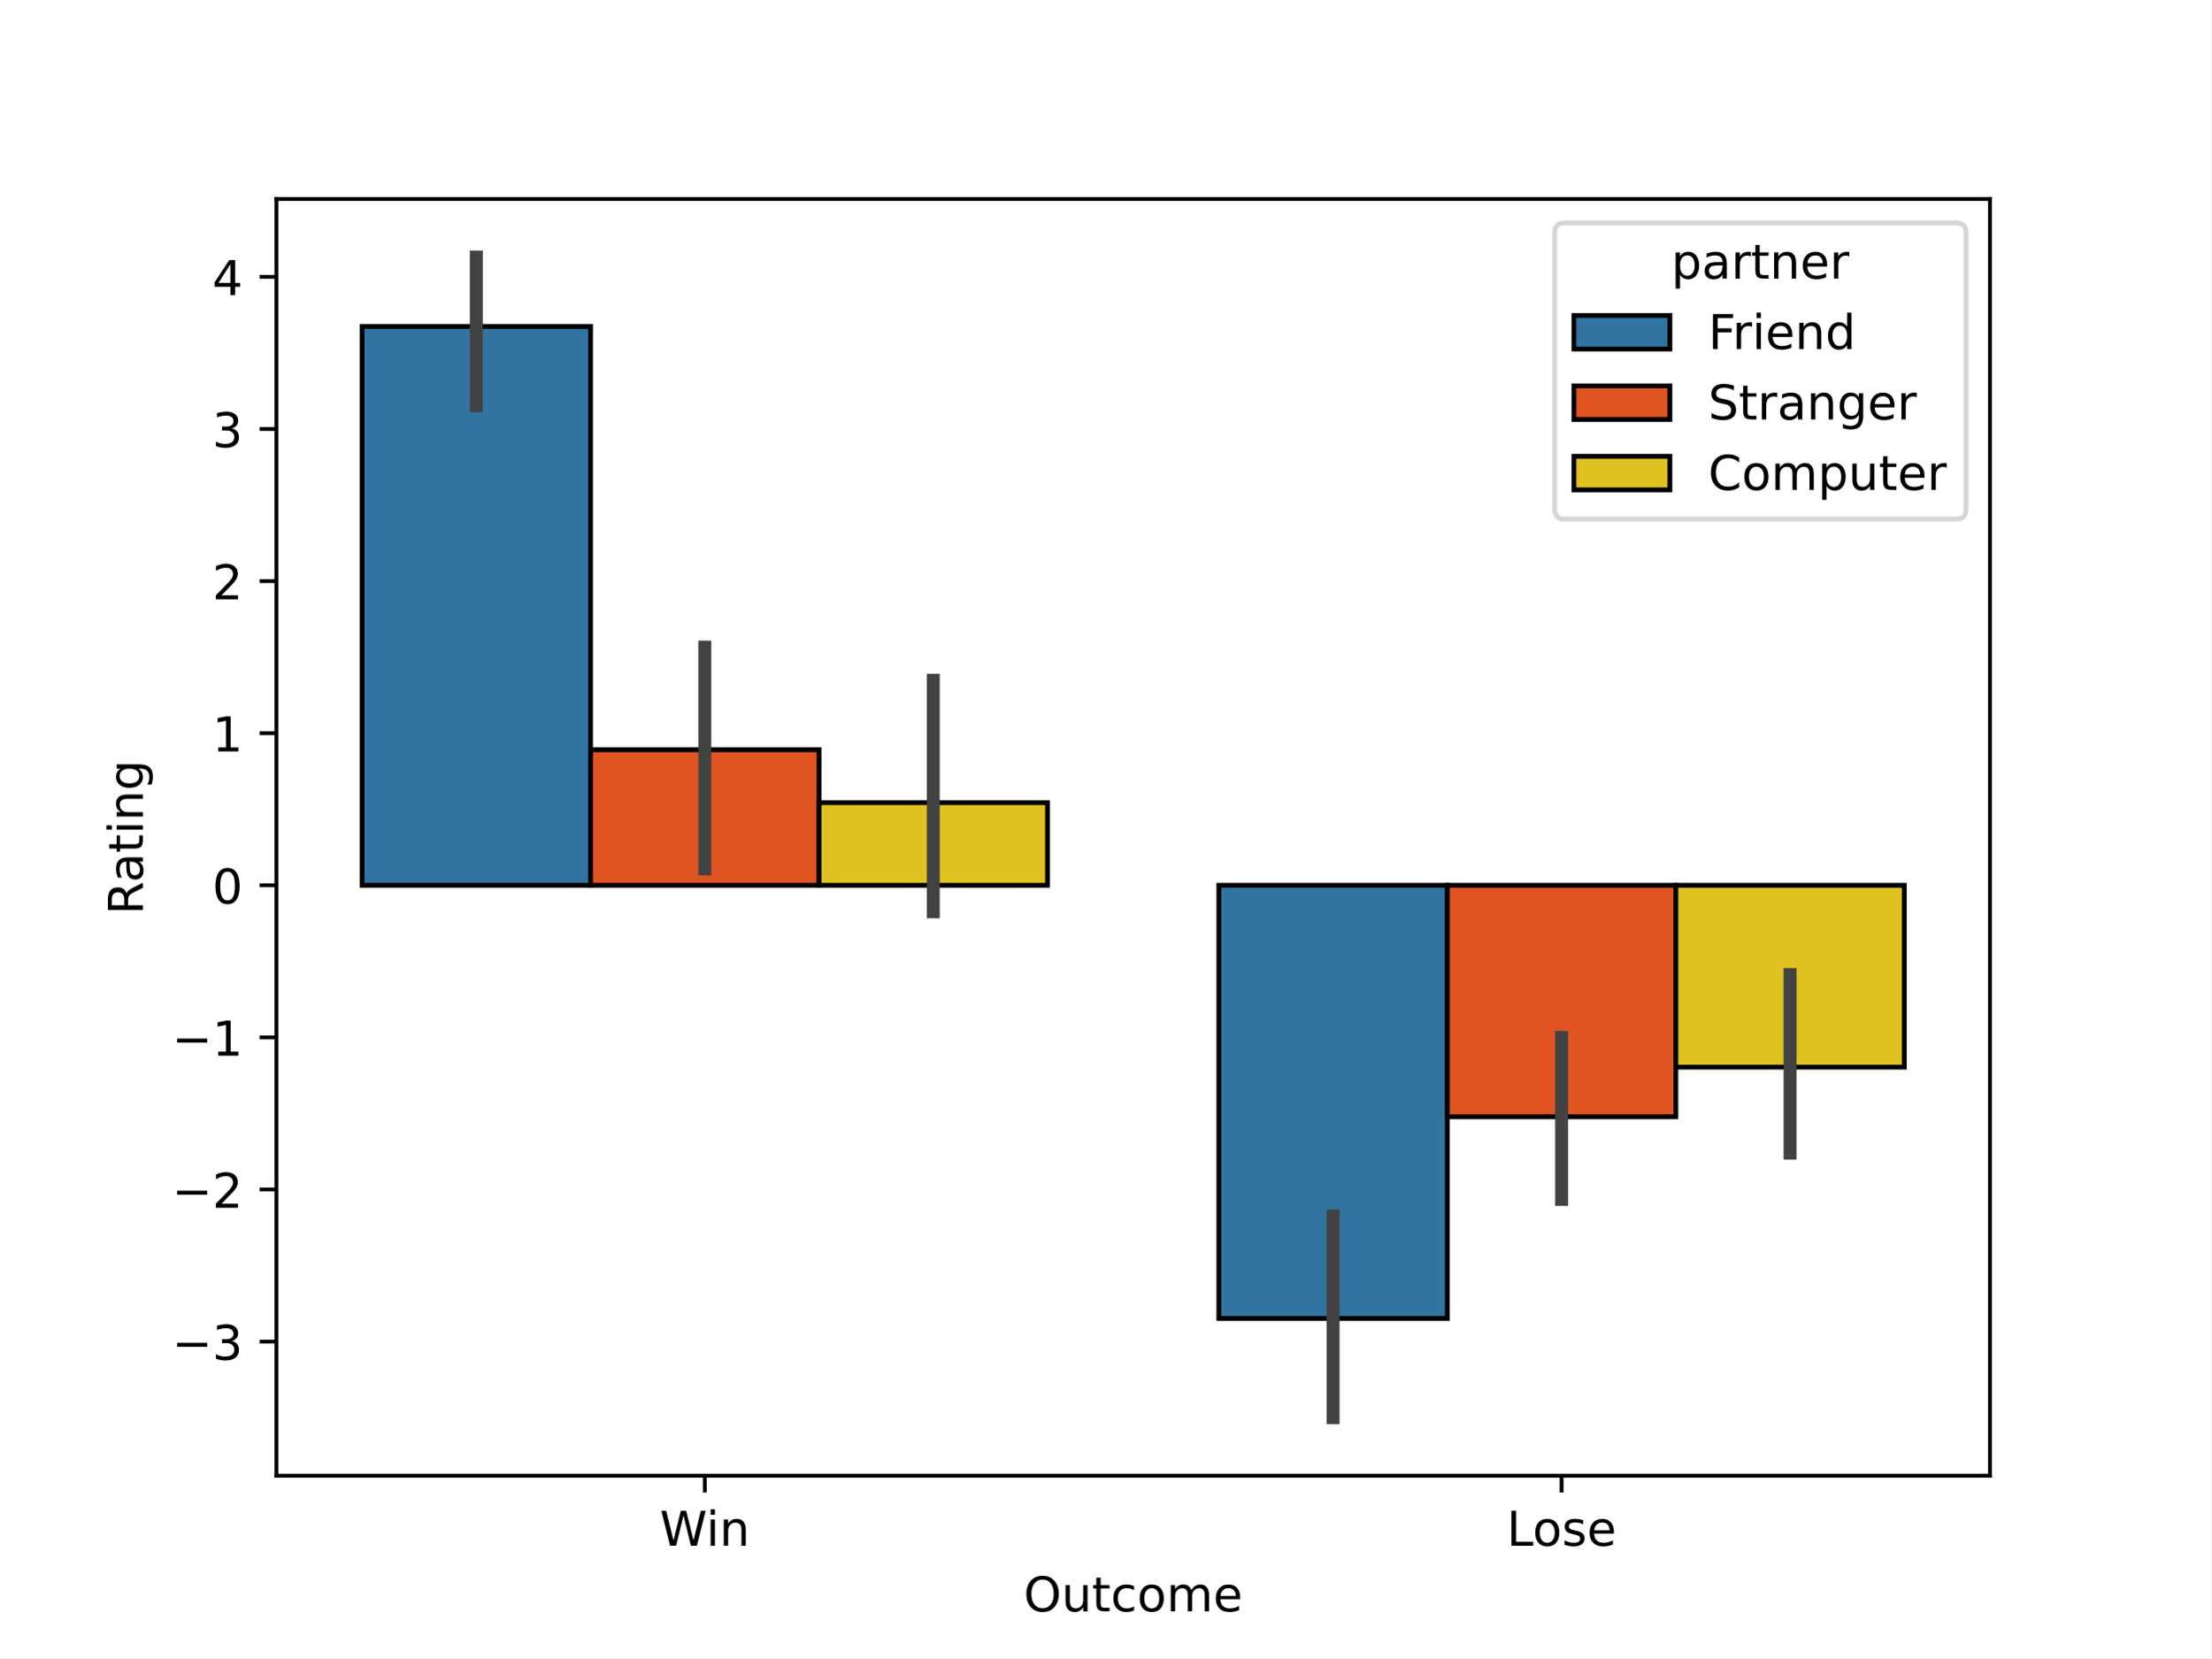
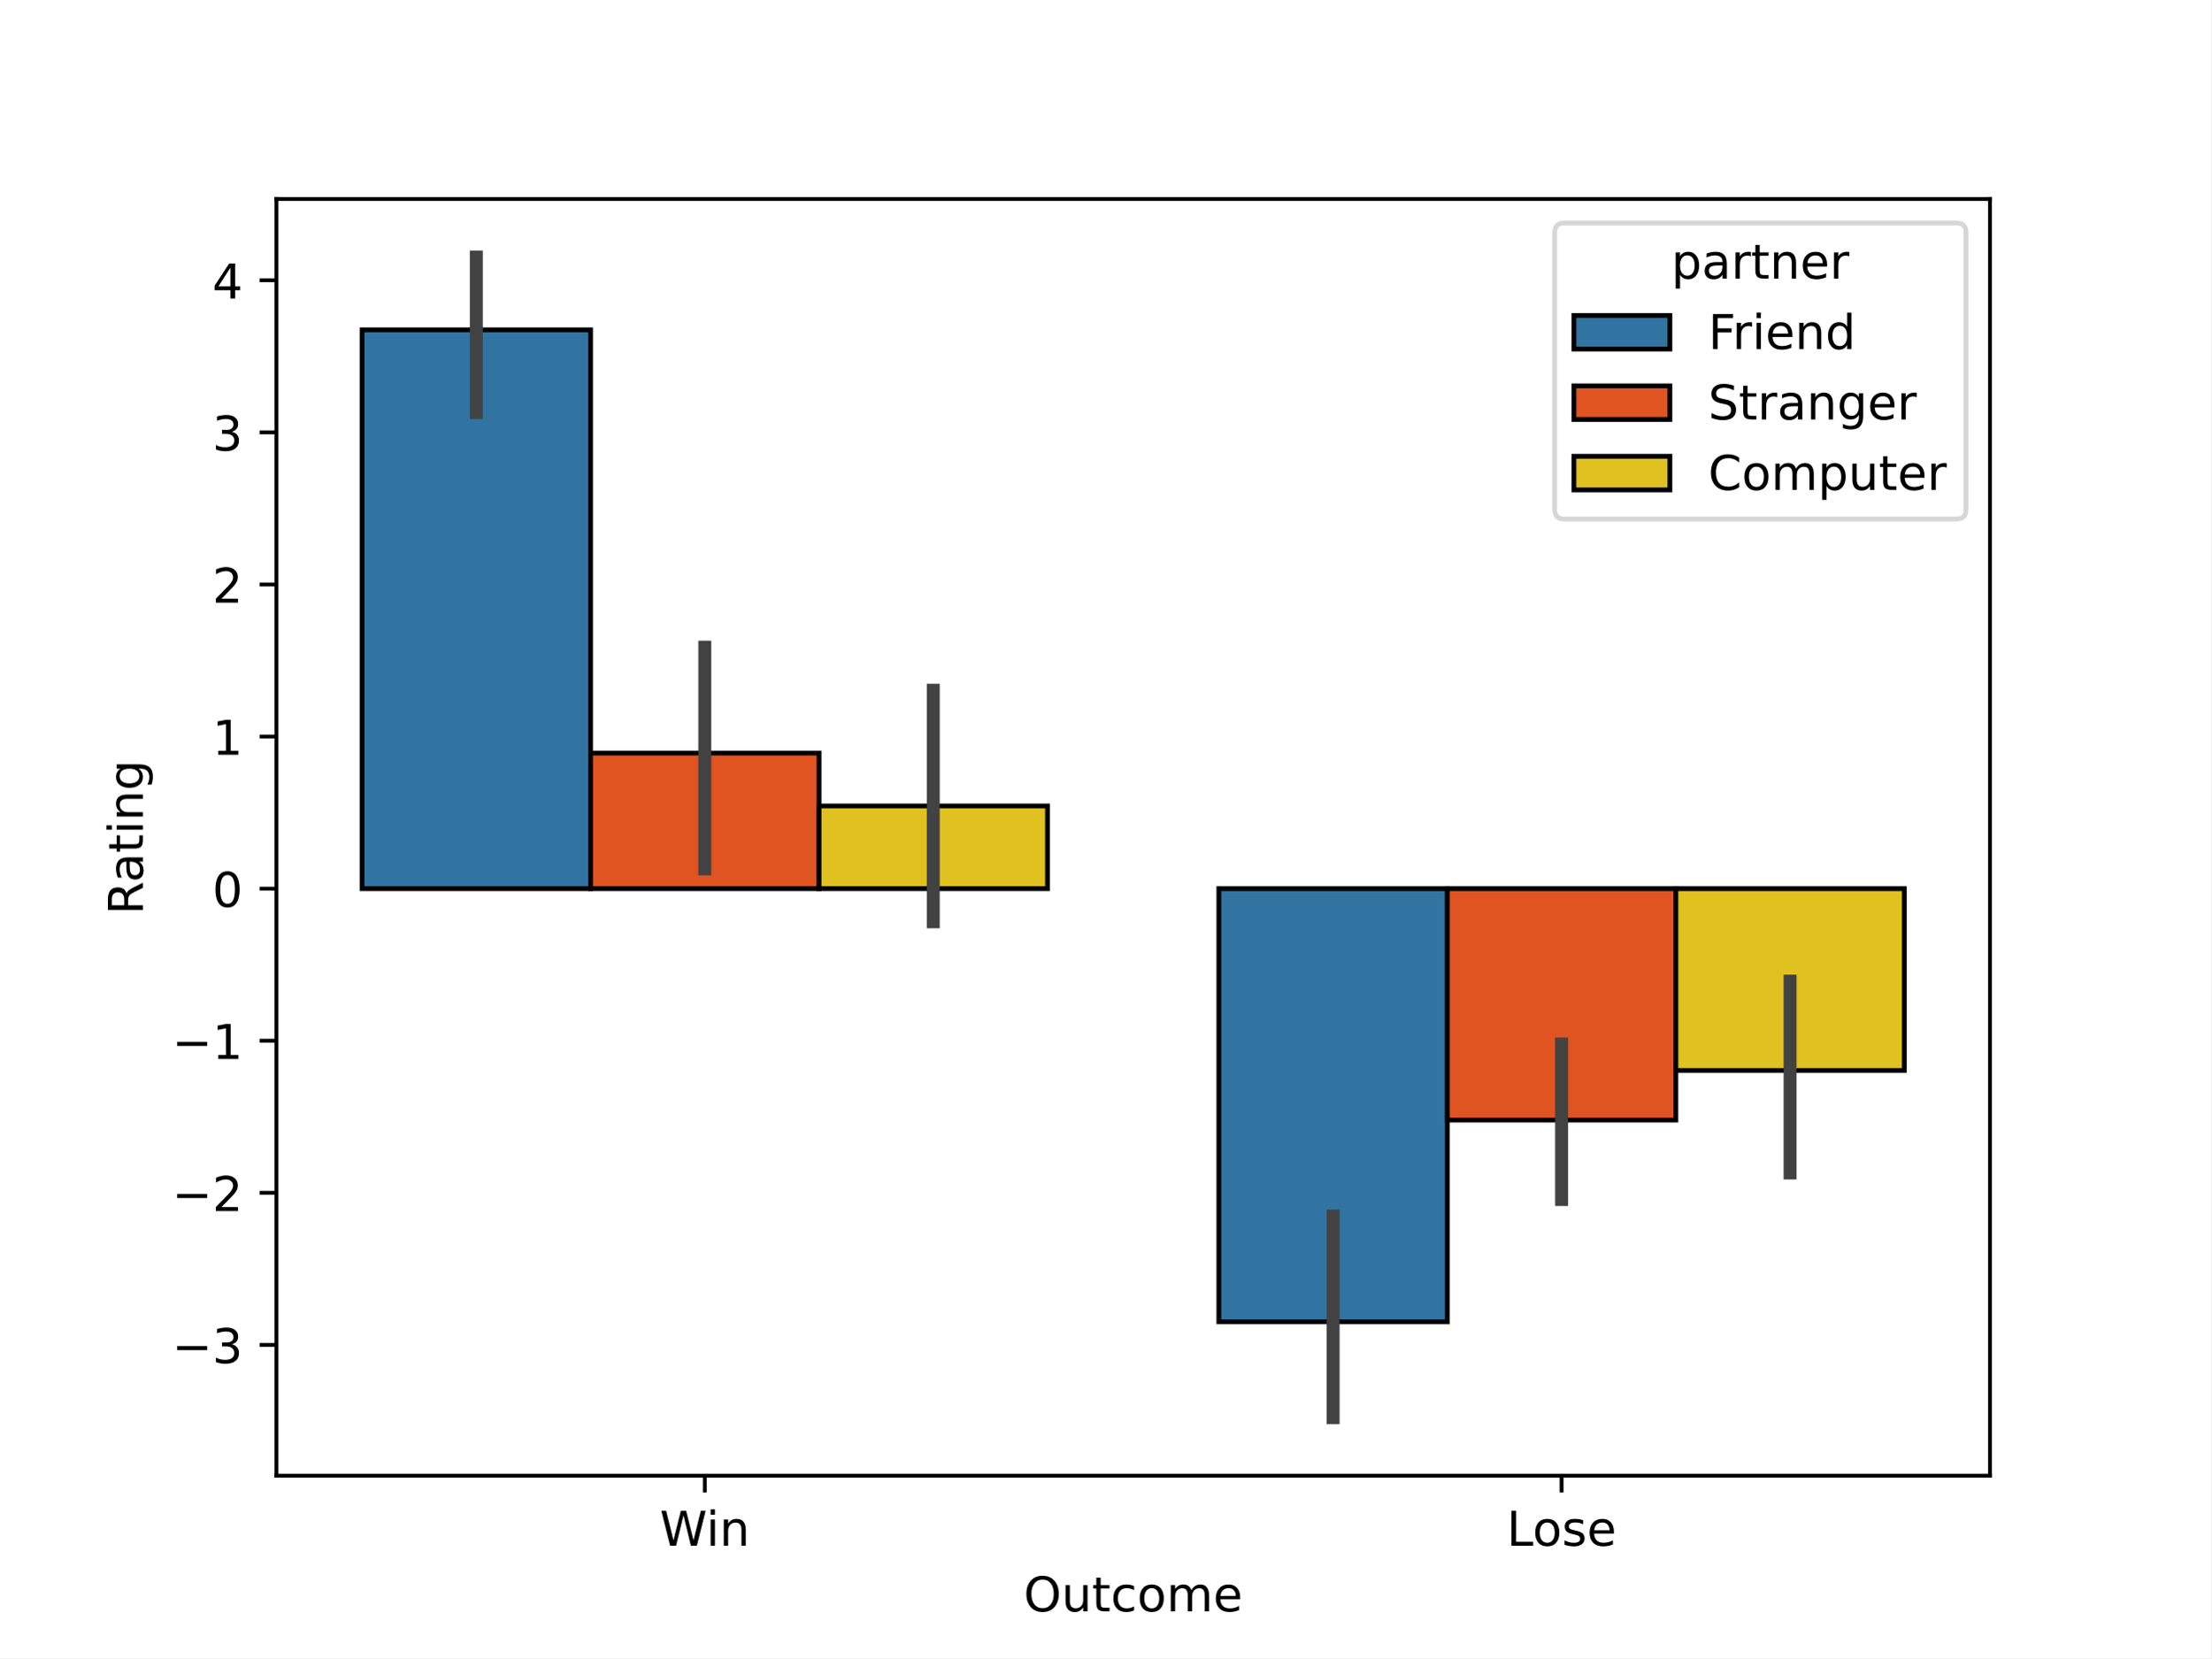
<svg xmlns="http://www.w3.org/2000/svg" xmlns:xlink="http://www.w3.org/1999/xlink" width="460.8pt" height="345.6pt" viewBox="0 0 460.8 345.6" version="1.1">
  <defs>
    <style type="text/css">*{stroke-linejoin: round; stroke-linecap: butt}</style>
  </defs>
  <g id="figure_1">
    <g id="patch_1">
      <path d="M 0 345.6  L 460.8 345.6  L 460.8 0  L 0 0  z " style="fill: #ffffff" />
    </g>
    <g id="axes_1">
      <g id="patch_2">
        <path d="M 57.6 307.584  L 414.72 307.584  L 414.72 41.472  L 57.6 41.472  z " style="fill: #ffffff" />
      </g>
      <g id="patch_3">
-         <path d="M 75.456 184.522  L 123.072 184.522  L 123.072 68.042  L 75.456 68.042  z " clip-path="url(#pbc8213a389)" style="fill: #3274a1; stroke: #000000; stroke-linejoin: miter" />
+         <path d="M 75.456 185.219  L 123.072 185.219  L 123.072 68.747  L 75.456 68.747  z " clip-path="url(#pd3b5787b17)" style="fill: #3274a1; stroke: #000000; stroke-linejoin: miter" />
      </g>
      <g id="patch_4">
-         <path d="M 254.016 184.522  L 301.632 184.522  L 301.632 274.811  L 254.016 274.811  z " clip-path="url(#pbc8213a389)" style="fill: #3274a1; stroke: #000000; stroke-linejoin: miter" />
+         <path d="M 254.016 185.219  L 301.632 185.219  L 301.632 275.502  L 254.016 275.502  z " clip-path="url(#pd3b5787b17)" style="fill: #3274a1; stroke: #000000; stroke-linejoin: miter" />
      </g>
      <g id="patch_5">
-         <path d="M 123.072 184.522  L 170.688 184.522  L 170.688 156.263  L 123.072 156.263  z " clip-path="url(#pbc8213a389)" style="fill: #df5420; stroke: #000000; stroke-linejoin: miter" />
+         <path d="M 123.072 185.219  L 170.688 185.219  L 170.688 156.962  L 123.072 156.962  z " clip-path="url(#pd3b5787b17)" style="fill: #df5420; stroke: #000000; stroke-linejoin: miter" />
      </g>
      <g id="patch_6">
-         <path d="M 301.632 184.522  L 349.248 184.522  L 349.248 232.768  L 301.632 232.768  z " clip-path="url(#pbc8213a389)" style="fill: #df5420; stroke: #000000; stroke-linejoin: miter" />
+         <path d="M 301.632 185.219  L 349.248 185.219  L 349.248 233.462  L 301.632 233.462  z " clip-path="url(#pd3b5787b17)" style="fill: #df5420; stroke: #000000; stroke-linejoin: miter" />
      </g>
      <g id="patch_7">
-         <path d="M 170.688 184.522  L 218.304 184.522  L 218.304 167.291  L 170.688 167.291  z " clip-path="url(#pbc8213a389)" style="fill: #dfc120; stroke: #000000; stroke-linejoin: miter" />
+         <path d="M 170.688 185.219  L 218.304 185.219  L 218.304 167.989  L 170.688 167.989  z " clip-path="url(#pd3b5787b17)" style="fill: #dfc120; stroke: #000000; stroke-linejoin: miter" />
      </g>
      <g id="patch_8">
-         <path d="M 349.248 184.522  L 396.864 184.522  L 396.864 222.43  L 349.248 222.43  z " clip-path="url(#pbc8213a389)" style="fill: #dfc120; stroke: #000000; stroke-linejoin: miter" />
+         <path d="M 349.248 185.219  L 396.864 185.219  L 396.864 223.124  L 349.248 223.124  z " clip-path="url(#pd3b5787b17)" style="fill: #dfc120; stroke: #000000; stroke-linejoin: miter" />
      </g>
      <g id="matplotlib.axis_1">
        <g id="xtick_1">
          <g id="line2d_1">
            <defs>
-               <path id="m6b9b9fae6a" d="M 0 0  L 0 3.5  " style="stroke: #000000; stroke-width: 0.8" />
-             </defs>
-             <g>
-               <use xlink:href="#m6b9b9fae6a" x="146.88" y="307.584" style="stroke: #000000; stroke-width: 0.8" />
+               <path id="mb404cca711" d="M 0 0  L 0 3.5  " style="stroke: #000000; stroke-width: 0.8" />
+             </defs>
+             <g>
+               <use xlink:href="#mb404cca711" x="146.88" y="307.584" style="stroke: #000000; stroke-width: 0.8" />
            </g>
          </g>
          <g id="text_1">
            <g transform="translate(137.4909 322.1824)scale(0.1 -0.1)">
              <defs>
                <path id="DejaVuSans-57" d="M 213 4666  L 850 4666  L 1831 722  L 2809 4666  L 3519 4666  L 4500 722  L 5478 4666  L 6119 4666  L 4947 0  L 4153 0  L 3169 4050  L 2175 0  L 1381 0  L 213 4666  z " transform="scale(0.015625)" />
                <path id="DejaVuSans-69" d="M 603 3500  L 1178 3500  L 1178 0  L 603 0  L 603 3500  z M 603 4863  L 1178 4863  L 1178 4134  L 603 4134  L 603 4863  z " transform="scale(0.015625)" />
                <path id="DejaVuSans-6e" d="M 3513 2113  L 3513 0  L 2938 0  L 2938 2094  Q 2938 2591 2744 2837  Q 2550 3084 2163 3084  Q 1697 3084 1428 2787  Q 1159 2491 1159 1978  L 1159 0  L 581 0  L 581 3500  L 1159 3500  L 1159 2956  Q 1366 3272 1645 3428  Q 1925 3584 2291 3584  Q 2894 3584 3203 3211  Q 3513 2838 3513 2113  z " transform="scale(0.015625)" />
              </defs>
              <use xlink:href="#DejaVuSans-57" />
              <use xlink:href="#DejaVuSans-69" x="96.627" />
              <use xlink:href="#DejaVuSans-6e" x="124.41" />
            </g>
          </g>
        </g>
        <g id="xtick_2">
          <g id="line2d_2">
            <g>
-               <use xlink:href="#m6b9b9fae6a" x="325.44" y="307.584" style="stroke: #000000; stroke-width: 0.8" />
+               <use xlink:href="#mb404cca711" x="325.44" y="307.584" style="stroke: #000000; stroke-width: 0.8" />
            </g>
          </g>
          <g id="text_2">
            <g transform="translate(314.0009 322.1824)scale(0.1 -0.1)">
              <defs>
                <path id="DejaVuSans-4c" d="M 628 4666  L 1259 4666  L 1259 531  L 3531 531  L 3531 0  L 628 0  L 628 4666  z " transform="scale(0.015625)" />
                <path id="DejaVuSans-6f" d="M 1959 3097  Q 1497 3097 1228 2736  Q 959 2375 959 1747  Q 959 1119 1226 758  Q 1494 397 1959 397  Q 2419 397 2687 759  Q 2956 1122 2956 1747  Q 2956 2369 2687 2733  Q 2419 3097 1959 3097  z M 1959 3584  Q 2709 3584 3137 3096  Q 3566 2609 3566 1747  Q 3566 888 3137 398  Q 2709 -91 1959 -91  Q 1206 -91 779 398  Q 353 888 353 1747  Q 353 2609 779 3096  Q 1206 3584 1959 3584  z " transform="scale(0.015625)" />
                <path id="DejaVuSans-73" d="M 2834 3397  L 2834 2853  Q 2591 2978 2328 3040  Q 2066 3103 1784 3103  Q 1356 3103 1142 2972  Q 928 2841 928 2578  Q 928 2378 1081 2264  Q 1234 2150 1697 2047  L 1894 2003  Q 2506 1872 2764 1633  Q 3022 1394 3022 966  Q 3022 478 2636 193  Q 2250 -91 1575 -91  Q 1294 -91 989 -36  Q 684 19 347 128  L 347 722  Q 666 556 975 473  Q 1284 391 1588 391  Q 1994 391 2212 530  Q 2431 669 2431 922  Q 2431 1156 2273 1281  Q 2116 1406 1581 1522  L 1381 1569  Q 847 1681 609 1914  Q 372 2147 372 2553  Q 372 3047 722 3315  Q 1072 3584 1716 3584  Q 2034 3584 2315 3537  Q 2597 3491 2834 3397  z " transform="scale(0.015625)" />
                <path id="DejaVuSans-65" d="M 3597 1894  L 3597 1613  L 953 1613  Q 991 1019 1311 708  Q 1631 397 2203 397  Q 2534 397 2845 478  Q 3156 559 3463 722  L 3463 178  Q 3153 47 2828 -22  Q 2503 -91 2169 -91  Q 1331 -91 842 396  Q 353 884 353 1716  Q 353 2575 817 3079  Q 1281 3584 2069 3584  Q 2775 3584 3186 3129  Q 3597 2675 3597 1894  z M 3022 2063  Q 3016 2534 2758 2815  Q 2500 3097 2075 3097  Q 1594 3097 1305 2825  Q 1016 2553 972 2059  L 3022 2063  z " transform="scale(0.015625)" />
              </defs>
              <use xlink:href="#DejaVuSans-4c" />
              <use xlink:href="#DejaVuSans-6f" x="53.963" />
              <use xlink:href="#DejaVuSans-73" x="115.145" />
              <use xlink:href="#DejaVuSans-65" x="167.244" />
            </g>
          </g>
        </g>
        <g id="text_3">
          <g transform="translate(213.3397 335.8606)scale(0.1 -0.1)">
            <defs>
              <path id="DejaVuSans-4f" d="M 2522 4238  Q 1834 4238 1429 3725  Q 1025 3213 1025 2328  Q 1025 1447 1429 934  Q 1834 422 2522 422  Q 3209 422 3611 934  Q 4013 1447 4013 2328  Q 4013 3213 3611 3725  Q 3209 4238 2522 4238  z M 2522 4750  Q 3503 4750 4090 4092  Q 4678 3434 4678 2328  Q 4678 1225 4090 567  Q 3503 -91 2522 -91  Q 1538 -91 948 565  Q 359 1222 359 2328  Q 359 3434 948 4092  Q 1538 4750 2522 4750  z " transform="scale(0.015625)" />
              <path id="DejaVuSans-75" d="M 544 1381  L 544 3500  L 1119 3500  L 1119 1403  Q 1119 906 1312 657  Q 1506 409 1894 409  Q 2359 409 2629 706  Q 2900 1003 2900 1516  L 2900 3500  L 3475 3500  L 3475 0  L 2900 0  L 2900 538  Q 2691 219 2414 64  Q 2138 -91 1772 -91  Q 1169 -91 856 284  Q 544 659 544 1381  z M 1991 3584  L 1991 3584  z " transform="scale(0.015625)" />
              <path id="DejaVuSans-74" d="M 1172 4494  L 1172 3500  L 2356 3500  L 2356 3053  L 1172 3053  L 1172 1153  Q 1172 725 1289 603  Q 1406 481 1766 481  L 2356 481  L 2356 0  L 1766 0  Q 1100 0 847 248  Q 594 497 594 1153  L 594 3053  L 172 3053  L 172 3500  L 594 3500  L 594 4494  L 1172 4494  z " transform="scale(0.015625)" />
              <path id="DejaVuSans-63" d="M 3122 3366  L 3122 2828  Q 2878 2963 2633 3030  Q 2388 3097 2138 3097  Q 1578 3097 1268 2742  Q 959 2388 959 1747  Q 959 1106 1268 751  Q 1578 397 2138 397  Q 2388 397 2633 464  Q 2878 531 3122 666  L 3122 134  Q 2881 22 2623 -34  Q 2366 -91 2075 -91  Q 1284 -91 818 406  Q 353 903 353 1747  Q 353 2603 823 3093  Q 1294 3584 2113 3584  Q 2378 3584 2631 3529  Q 2884 3475 3122 3366  z " transform="scale(0.015625)" />
              <path id="DejaVuSans-6d" d="M 3328 2828  Q 3544 3216 3844 3400  Q 4144 3584 4550 3584  Q 5097 3584 5394 3201  Q 5691 2819 5691 2113  L 5691 0  L 5113 0  L 5113 2094  Q 5113 2597 4934 2840  Q 4756 3084 4391 3084  Q 3944 3084 3684 2787  Q 3425 2491 3425 1978  L 3425 0  L 2847 0  L 2847 2094  Q 2847 2600 2669 2842  Q 2491 3084 2119 3084  Q 1678 3084 1418 2786  Q 1159 2488 1159 1978  L 1159 0  L 581 0  L 581 3500  L 1159 3500  L 1159 2956  Q 1356 3278 1631 3431  Q 1906 3584 2284 3584  Q 2666 3584 2933 3390  Q 3200 3197 3328 2828  z " transform="scale(0.015625)" />
            </defs>
            <use xlink:href="#DejaVuSans-4f" />
            <use xlink:href="#DejaVuSans-75" x="78.711" />
            <use xlink:href="#DejaVuSans-74" x="142.09" />
            <use xlink:href="#DejaVuSans-63" x="181.299" />
            <use xlink:href="#DejaVuSans-6f" x="236.279" />
            <use xlink:href="#DejaVuSans-6d" x="297.461" />
            <use xlink:href="#DejaVuSans-65" x="394.873" />
          </g>
        </g>
      </g>
      <g id="matplotlib.axis_2">
        <g id="ytick_1">
          <g id="line2d_3">
            <defs>
-               <path id="m32eac03986" d="M 0 0  L -3.5 0  " style="stroke: #000000; stroke-width: 0.8" />
-             </defs>
-             <g>
-               <use xlink:href="#m32eac03986" x="57.6" y="279.636" style="stroke: #000000; stroke-width: 0.8" />
+               <path id="mf9525bccf2" d="M 0 0  L -3.5 0  " style="stroke: #000000; stroke-width: 0.8" />
+             </defs>
+             <g>
+               <use xlink:href="#mf9525bccf2" x="57.6" y="280.326" style="stroke: #000000; stroke-width: 0.8" />
            </g>
          </g>
          <g id="text_4">
-             <g transform="translate(35.85781 283.4349)scale(0.1 -0.1)">
+             <g transform="translate(35.85781 284.1252)scale(0.1 -0.1)">
              <defs>
                <path id="DejaVuSans-2212" d="M 678 2272  L 4684 2272  L 4684 1741  L 678 1741  L 678 2272  z " transform="scale(0.015625)" />
                <path id="DejaVuSans-33" d="M 2597 2516  Q 3050 2419 3304 2112  Q 3559 1806 3559 1356  Q 3559 666 3084 287  Q 2609 -91 1734 -91  Q 1441 -91 1130 -33  Q 819 25 488 141  L 488 750  Q 750 597 1062 519  Q 1375 441 1716 441  Q 2309 441 2620 675  Q 2931 909 2931 1356  Q 2931 1769 2642 2001  Q 2353 2234 1838 2234  L 1294 2234  L 1294 2753  L 1863 2753  Q 2328 2753 2575 2939  Q 2822 3125 2822 3475  Q 2822 3834 2567 4026  Q 2313 4219 1838 4219  Q 1578 4219 1281 4162  Q 984 4106 628 3988  L 628 4550  Q 988 4650 1302 4700  Q 1616 4750 1894 4750  Q 2613 4750 3031 4423  Q 3450 4097 3450 3541  Q 3450 3153 3228 2886  Q 3006 2619 2597 2516  z " transform="scale(0.015625)" />
              </defs>
              <use xlink:href="#DejaVuSans-2212" />
              <use xlink:href="#DejaVuSans-33" x="83.789" />
            </g>
          </g>
        </g>
        <g id="ytick_2">
          <g id="line2d_4">
            <g>
-               <use xlink:href="#m32eac03986" x="57.6" y="247.931" style="stroke: #000000; stroke-width: 0.8" />
+               <use xlink:href="#mf9525bccf2" x="57.6" y="248.624" style="stroke: #000000; stroke-width: 0.8" />
            </g>
          </g>
          <g id="text_5">
-             <g transform="translate(35.85781 251.7303)scale(0.1 -0.1)">
+             <g transform="translate(35.85781 252.4229)scale(0.1 -0.1)">
              <defs>
                <path id="DejaVuSans-32" d="M 1228 531  L 3431 531  L 3431 0  L 469 0  L 469 531  Q 828 903 1448 1529  Q 2069 2156 2228 2338  Q 2531 2678 2651 2914  Q 2772 3150 2772 3378  Q 2772 3750 2511 3984  Q 2250 4219 1831 4219  Q 1534 4219 1204 4116  Q 875 4013 500 3803  L 500 4441  Q 881 4594 1212 4672  Q 1544 4750 1819 4750  Q 2544 4750 2975 4387  Q 3406 4025 3406 3419  Q 3406 3131 3298 2873  Q 3191 2616 2906 2266  Q 2828 2175 2409 1742  Q 1991 1309 1228 531  z " transform="scale(0.015625)" />
              </defs>
              <use xlink:href="#DejaVuSans-2212" />
              <use xlink:href="#DejaVuSans-32" x="83.789" />
            </g>
          </g>
        </g>
        <g id="ytick_3">
          <g id="line2d_5">
            <g>
-               <use xlink:href="#m32eac03986" x="57.6" y="216.226" style="stroke: #000000; stroke-width: 0.8" />
+               <use xlink:href="#mf9525bccf2" x="57.6" y="216.921" style="stroke: #000000; stroke-width: 0.8" />
            </g>
          </g>
          <g id="text_6">
-             <g transform="translate(35.85781 220.0257)scale(0.1 -0.1)">
+             <g transform="translate(35.85781 220.7205)scale(0.1 -0.1)">
              <defs>
                <path id="DejaVuSans-31" d="M 794 531  L 1825 531  L 1825 4091  L 703 3866  L 703 4441  L 1819 4666  L 2450 4666  L 2450 531  L 3481 531  L 3481 0  L 794 0  L 794 531  z " transform="scale(0.015625)" />
              </defs>
              <use xlink:href="#DejaVuSans-2212" />
              <use xlink:href="#DejaVuSans-31" x="83.789" />
            </g>
          </g>
        </g>
        <g id="ytick_4">
          <g id="line2d_6">
            <g>
-               <use xlink:href="#m32eac03986" x="57.6" y="184.522" style="stroke: #000000; stroke-width: 0.8" />
+               <use xlink:href="#mf9525bccf2" x="57.6" y="185.219" style="stroke: #000000; stroke-width: 0.8" />
            </g>
          </g>
          <g id="text_7">
-             <g transform="translate(44.2375 188.3211)scale(0.1 -0.1)">
+             <g transform="translate(44.2375 189.0181)scale(0.1 -0.1)">
              <defs>
                <path id="DejaVuSans-30" d="M 2034 4250  Q 1547 4250 1301 3770  Q 1056 3291 1056 2328  Q 1056 1369 1301 889  Q 1547 409 2034 409  Q 2525 409 2770 889  Q 3016 1369 3016 2328  Q 3016 3291 2770 3770  Q 2525 4250 2034 4250  z M 2034 4750  Q 2819 4750 3233 4129  Q 3647 3509 3647 2328  Q 3647 1150 3233 529  Q 2819 -91 2034 -91  Q 1250 -91 836 529  Q 422 1150 422 2328  Q 422 3509 836 4129  Q 1250 4750 2034 4750  z " transform="scale(0.015625)" />
              </defs>
              <use xlink:href="#DejaVuSans-30" />
            </g>
          </g>
        </g>
        <g id="ytick_5">
          <g id="line2d_7">
            <g>
-               <use xlink:href="#m32eac03986" x="57.6" y="152.817" style="stroke: #000000; stroke-width: 0.8" />
+               <use xlink:href="#mf9525bccf2" x="57.6" y="153.517" style="stroke: #000000; stroke-width: 0.8" />
            </g>
          </g>
          <g id="text_8">
-             <g transform="translate(44.2375 156.6164)scale(0.1 -0.1)">
+             <g transform="translate(44.2375 157.3158)scale(0.1 -0.1)">
              <use xlink:href="#DejaVuSans-31" />
            </g>
          </g>
        </g>
        <g id="ytick_6">
          <g id="line2d_8">
            <g>
-               <use xlink:href="#m32eac03986" x="57.6" y="121.113" style="stroke: #000000; stroke-width: 0.8" />
+               <use xlink:href="#mf9525bccf2" x="57.6" y="121.814" style="stroke: #000000; stroke-width: 0.8" />
            </g>
          </g>
          <g id="text_9">
-             <g transform="translate(44.2375 124.9118)scale(0.1 -0.1)">
+             <g transform="translate(44.2375 125.6134)scale(0.1 -0.1)">
              <use xlink:href="#DejaVuSans-32" />
            </g>
          </g>
        </g>
        <g id="ytick_7">
          <g id="line2d_9">
            <g>
-               <use xlink:href="#m32eac03986" x="57.6" y="89.408" style="stroke: #000000; stroke-width: 0.8" />
+               <use xlink:href="#mf9525bccf2" x="57.6" y="90.112" style="stroke: #000000; stroke-width: 0.8" />
            </g>
          </g>
          <g id="text_10">
-             <g transform="translate(44.2375 93.20722)scale(0.1 -0.1)">
+             <g transform="translate(44.2375 93.91108)scale(0.1 -0.1)">
              <use xlink:href="#DejaVuSans-33" />
            </g>
          </g>
        </g>
        <g id="ytick_8">
          <g id="line2d_10">
            <g>
-               <use xlink:href="#m32eac03986" x="57.6" y="57.703" style="stroke: #000000; stroke-width: 0.8" />
+               <use xlink:href="#mf9525bccf2" x="57.6" y="58.41" style="stroke: #000000; stroke-width: 0.8" />
            </g>
          </g>
          <g id="text_11">
-             <g transform="translate(44.2375 61.5026)scale(0.1 -0.1)">
+             <g transform="translate(44.2375 62.20872)scale(0.1 -0.1)">
              <defs>
                <path id="DejaVuSans-34" d="M 2419 4116  L 825 1625  L 2419 1625  L 2419 4116  z M 2253 4666  L 3047 4666  L 3047 1625  L 3713 1625  L 3713 1100  L 3047 1100  L 3047 0  L 2419 0  L 2419 1100  L 313 1100  L 313 1709  L 2253 4666  z " transform="scale(0.015625)" />
              </defs>
              <use xlink:href="#DejaVuSans-34" />
            </g>
          </g>
        </g>
        <g id="text_12">
          <g transform="translate(29.77812 190.646)rotate(-90)scale(0.1 -0.1)">
            <defs>
              <path id="DejaVuSans-52" d="M 2841 2188  Q 3044 2119 3236 1894  Q 3428 1669 3622 1275  L 4263 0  L 3584 0  L 2988 1197  Q 2756 1666 2539 1819  Q 2322 1972 1947 1972  L 1259 1972  L 1259 0  L 628 0  L 628 4666  L 2053 4666  Q 2853 4666 3247 4331  Q 3641 3997 3641 3322  Q 3641 2881 3436 2590  Q 3231 2300 2841 2188  z M 1259 4147  L 1259 2491  L 2053 2491  Q 2509 2491 2742 2702  Q 2975 2913 2975 3322  Q 2975 3731 2742 3939  Q 2509 4147 2053 4147  L 1259 4147  z " transform="scale(0.015625)" />
              <path id="DejaVuSans-61" d="M 2194 1759  Q 1497 1759 1228 1600  Q 959 1441 959 1056  Q 959 750 1161 570  Q 1363 391 1709 391  Q 2188 391 2477 730  Q 2766 1069 2766 1631  L 2766 1759  L 2194 1759  z M 3341 1997  L 3341 0  L 2766 0  L 2766 531  Q 2569 213 2275 61  Q 1981 -91 1556 -91  Q 1019 -91 701 211  Q 384 513 384 1019  Q 384 1609 779 1909  Q 1175 2209 1959 2209  L 2766 2209  L 2766 2266  Q 2766 2663 2505 2880  Q 2244 3097 1772 3097  Q 1472 3097 1187 3025  Q 903 2953 641 2809  L 641 3341  Q 956 3463 1253 3523  Q 1550 3584 1831 3584  Q 2591 3584 2966 3190  Q 3341 2797 3341 1997  z " transform="scale(0.015625)" />
              <path id="DejaVuSans-67" d="M 2906 1791  Q 2906 2416 2648 2759  Q 2391 3103 1925 3103  Q 1463 3103 1205 2759  Q 947 2416 947 1791  Q 947 1169 1205 825  Q 1463 481 1925 481  Q 2391 481 2648 825  Q 2906 1169 2906 1791  z M 3481 434  Q 3481 -459 3084 -895  Q 2688 -1331 1869 -1331  Q 1566 -1331 1297 -1286  Q 1028 -1241 775 -1147  L 775 -588  Q 1028 -725 1275 -790  Q 1522 -856 1778 -856  Q 2344 -856 2625 -561  Q 2906 -266 2906 331  L 2906 616  Q 2728 306 2450 153  Q 2172 0 1784 0  Q 1141 0 747 490  Q 353 981 353 1791  Q 353 2603 747 3093  Q 1141 3584 1784 3584  Q 2172 3584 2450 3431  Q 2728 3278 2906 2969  L 2906 3500  L 3481 3500  L 3481 434  z " transform="scale(0.015625)" />
            </defs>
            <use xlink:href="#DejaVuSans-52" />
            <use xlink:href="#DejaVuSans-61" x="67.232" />
            <use xlink:href="#DejaVuSans-74" x="128.512" />
            <use xlink:href="#DejaVuSans-69" x="167.721" />
            <use xlink:href="#DejaVuSans-6e" x="195.504" />
            <use xlink:href="#DejaVuSans-67" x="258.883" />
          </g>
        </g>
      </g>
      <g id="line2d_11">
-         <path d="M 99.264 84.583  L 99.264 53.568  " clip-path="url(#pbc8213a389)" style="fill: none; stroke: #424242; stroke-width: 2.7; stroke-linecap: square" />
+         <path d="M 99.264 85.977  L 99.264 53.568  " clip-path="url(#pd3b5787b17)" style="fill: none; stroke: #424242; stroke-width: 2.7; stroke-linecap: square" />
      </g>
      <g id="line2d_12">
-         <path d="M 277.824 295.488  L 277.824 253.445  " clip-path="url(#pbc8213a389)" style="fill: none; stroke: #424242; stroke-width: 2.7; stroke-linecap: square" />
+         <path d="M 277.824 295.488  L 277.824 253.448  " clip-path="url(#pd3b5787b17)" style="fill: none; stroke: #424242; stroke-width: 2.7; stroke-linecap: square" />
      </g>
      <g id="line2d_13">
-         <path d="M 146.88 181.076  L 146.88 134.88  " clip-path="url(#pbc8213a389)" style="fill: none; stroke: #424242; stroke-width: 2.7; stroke-linecap: square" />
+         <path d="M 146.88 181.084  L 146.88 134.891  " clip-path="url(#pd3b5787b17)" style="fill: none; stroke: #424242; stroke-width: 2.7; stroke-linecap: square" />
      </g>
      <g id="line2d_14">
-         <path d="M 325.44 249.999  L 325.44 216.226  " clip-path="url(#pbc8213a389)" style="fill: none; stroke: #424242; stroke-width: 2.7; stroke-linecap: square" />
+         <path d="M 325.44 250.019  L 325.44 217.61  " clip-path="url(#pd3b5787b17)" style="fill: none; stroke: #424242; stroke-width: 2.7; stroke-linecap: square" />
      </g>
      <g id="line2d_15">
-         <path d="M 194.496 190.053  L 194.496 141.79  " clip-path="url(#pbc8213a389)" style="fill: none; stroke: #424242; stroke-width: 2.7; stroke-linecap: square" />
+         <path d="M 194.496 192.128  L 194.496 143.868  " clip-path="url(#pd3b5787b17)" style="fill: none; stroke: #424242; stroke-width: 2.7; stroke-linecap: square" />
      </g>
      <g id="line2d_16">
-         <path d="M 373.056 240.35  L 373.056 203.131  " clip-path="url(#pbc8213a389)" style="fill: none; stroke: #424242; stroke-width: 2.7; stroke-linecap: square" />
+         <path d="M 373.056 244.489  L 373.056 204.499  " clip-path="url(#pd3b5787b17)" style="fill: none; stroke: #424242; stroke-width: 2.7; stroke-linecap: square" />
      </g>
      <g id="patch_9">
        <path d="M 57.6 307.584  L 57.6 41.472  " style="fill: none; stroke: #000000; stroke-width: 0.8; stroke-linejoin: miter; stroke-linecap: square" />
      </g>
      <g id="patch_10">
        <path d="M 414.72 307.584  L 414.72 41.472  " style="fill: none; stroke: #000000; stroke-width: 0.8; stroke-linejoin: miter; stroke-linecap: square" />
      </g>
      <g id="patch_11">
        <path d="M 57.6 307.584  L 414.72 307.584  " style="fill: none; stroke: #000000; stroke-width: 0.8; stroke-linejoin: miter; stroke-linecap: square" />
      </g>
      <g id="patch_12">
        <path d="M 57.6 41.472  L 414.72 41.472  " style="fill: none; stroke: #000000; stroke-width: 0.8; stroke-linejoin: miter; stroke-linecap: square" />
      </g>
      <g id="legend_1">
        <g id="patch_13">
          <path d="M 326.007 108.184  L 407.72 108.184  Q 409.72 108.184 409.72 106.184  L 409.72 48.472  Q 409.72 46.472 407.72 46.472  L 326.007 46.472  Q 324.007 46.472 324.007 48.472  L 324.007 106.184  Q 324.007 108.184 326.007 108.184  z " style="fill: #ffffff; opacity: 0.8; stroke: #cccccc; stroke-linejoin: miter" />
        </g>
        <g id="text_13">
          <g transform="translate(348.3091 58.07044)scale(0.1 -0.1)">
            <defs>
              <path id="DejaVuSans-70" d="M 1159 525  L 1159 -1331  L 581 -1331  L 581 3500  L 1159 3500  L 1159 2969  Q 1341 3281 1617 3432  Q 1894 3584 2278 3584  Q 2916 3584 3314 3078  Q 3713 2572 3713 1747  Q 3713 922 3314 415  Q 2916 -91 2278 -91  Q 1894 -91 1617 61  Q 1341 213 1159 525  z M 3116 1747  Q 3116 2381 2855 2742  Q 2594 3103 2138 3103  Q 1681 3103 1420 2742  Q 1159 2381 1159 1747  Q 1159 1113 1420 752  Q 1681 391 2138 391  Q 2594 391 2855 752  Q 3116 1113 3116 1747  z " transform="scale(0.015625)" />
              <path id="DejaVuSans-72" d="M 2631 2963  Q 2534 3019 2420 3045  Q 2306 3072 2169 3072  Q 1681 3072 1420 2755  Q 1159 2438 1159 1844  L 1159 0  L 581 0  L 581 3500  L 1159 3500  L 1159 2956  Q 1341 3275 1631 3429  Q 1922 3584 2338 3584  Q 2397 3584 2469 3576  Q 2541 3569 2628 3553  L 2631 2963  z " transform="scale(0.015625)" />
            </defs>
            <use xlink:href="#DejaVuSans-70" />
            <use xlink:href="#DejaVuSans-61" x="63.477" />
            <use xlink:href="#DejaVuSans-72" x="124.756" />
            <use xlink:href="#DejaVuSans-74" x="165.869" />
            <use xlink:href="#DejaVuSans-6e" x="205.078" />
            <use xlink:href="#DejaVuSans-65" x="268.457" />
            <use xlink:href="#DejaVuSans-72" x="329.98" />
          </g>
        </g>
        <g id="patch_14">
          <path d="M 328.007 72.749  L 348.007 72.749  L 348.007 65.749  L 328.007 65.749  z " style="fill: #3274a1; stroke: #000000; stroke-linejoin: miter" />
        </g>
        <g id="text_14">
          <g transform="translate(356.0075 72.74856)scale(0.1 -0.1)">
            <defs>
              <path id="DejaVuSans-46" d="M 628 4666  L 3309 4666  L 3309 4134  L 1259 4134  L 1259 2759  L 3109 2759  L 3109 2228  L 1259 2228  L 1259 0  L 628 0  L 628 4666  z " transform="scale(0.015625)" />
              <path id="DejaVuSans-64" d="M 2906 2969  L 2906 4863  L 3481 4863  L 3481 0  L 2906 0  L 2906 525  Q 2725 213 2448 61  Q 2172 -91 1784 -91  Q 1150 -91 751 415  Q 353 922 353 1747  Q 353 2572 751 3078  Q 1150 3584 1784 3584  Q 2172 3584 2448 3432  Q 2725 3281 2906 2969  z M 947 1747  Q 947 1113 1208 752  Q 1469 391 1925 391  Q 2381 391 2643 752  Q 2906 1113 2906 1747  Q 2906 2381 2643 2742  Q 2381 3103 1925 3103  Q 1469 3103 1208 2742  Q 947 2381 947 1747  z " transform="scale(0.015625)" />
            </defs>
            <use xlink:href="#DejaVuSans-46" />
            <use xlink:href="#DejaVuSans-72" x="50.27" />
            <use xlink:href="#DejaVuSans-69" x="91.383" />
            <use xlink:href="#DejaVuSans-65" x="119.166" />
            <use xlink:href="#DejaVuSans-6e" x="180.689" />
            <use xlink:href="#DejaVuSans-64" x="244.068" />
          </g>
        </g>
        <g id="patch_15">
          <path d="M 328.007 87.427  L 348.007 87.427  L 348.007 80.427  L 328.007 80.427  z " style="fill: #df5420; stroke: #000000; stroke-linejoin: miter" />
        </g>
        <g id="text_15">
          <g transform="translate(356.0075 87.42669)scale(0.1 -0.1)">
            <defs>
              <path id="DejaVuSans-53" d="M 3425 4513  L 3425 3897  Q 3066 4069 2747 4153  Q 2428 4238 2131 4238  Q 1616 4238 1336 4038  Q 1056 3838 1056 3469  Q 1056 3159 1242 3001  Q 1428 2844 1947 2747  L 2328 2669  Q 3034 2534 3370 2195  Q 3706 1856 3706 1288  Q 3706 609 3251 259  Q 2797 -91 1919 -91  Q 1588 -91 1214 -16  Q 841 59 441 206  L 441 856  Q 825 641 1194 531  Q 1563 422 1919 422  Q 2459 422 2753 634  Q 3047 847 3047 1241  Q 3047 1584 2836 1778  Q 2625 1972 2144 2069  L 1759 2144  Q 1053 2284 737 2584  Q 422 2884 422 3419  Q 422 4038 858 4394  Q 1294 4750 2059 4750  Q 2388 4750 2728 4690  Q 3069 4631 3425 4513  z " transform="scale(0.015625)" />
            </defs>
            <use xlink:href="#DejaVuSans-53" />
            <use xlink:href="#DejaVuSans-74" x="63.477" />
            <use xlink:href="#DejaVuSans-72" x="102.686" />
            <use xlink:href="#DejaVuSans-61" x="143.799" />
            <use xlink:href="#DejaVuSans-6e" x="205.078" />
            <use xlink:href="#DejaVuSans-67" x="268.457" />
            <use xlink:href="#DejaVuSans-65" x="331.934" />
            <use xlink:href="#DejaVuSans-72" x="393.457" />
          </g>
        </g>
        <g id="patch_16">
          <path d="M 328.007 102.105  L 348.007 102.105  L 348.007 95.105  L 328.007 95.105  z " style="fill: #dfc120; stroke: #000000; stroke-linejoin: miter" />
        </g>
        <g id="text_16">
          <g transform="translate(356.0075 102.1048)scale(0.1 -0.1)">
            <defs>
              <path id="DejaVuSans-43" d="M 4122 4306  L 4122 3641  Q 3803 3938 3442 4084  Q 3081 4231 2675 4231  Q 1875 4231 1450 3742  Q 1025 3253 1025 2328  Q 1025 1406 1450 917  Q 1875 428 2675 428  Q 3081 428 3442 575  Q 3803 722 4122 1019  L 4122 359  Q 3791 134 3420 21  Q 3050 -91 2638 -91  Q 1578 -91 968 557  Q 359 1206 359 2328  Q 359 3453 968 4101  Q 1578 4750 2638 4750  Q 3056 4750 3426 4639  Q 3797 4528 4122 4306  z " transform="scale(0.015625)" />
            </defs>
            <use xlink:href="#DejaVuSans-43" />
            <use xlink:href="#DejaVuSans-6f" x="69.824" />
            <use xlink:href="#DejaVuSans-6d" x="131.006" />
            <use xlink:href="#DejaVuSans-70" x="228.418" />
            <use xlink:href="#DejaVuSans-75" x="291.895" />
            <use xlink:href="#DejaVuSans-74" x="355.273" />
            <use xlink:href="#DejaVuSans-65" x="394.482" />
            <use xlink:href="#DejaVuSans-72" x="456.006" />
          </g>
        </g>
      </g>
    </g>
  </g>
  <defs>
-     <clipPath id="pbc8213a389">
+     <clipPath id="pd3b5787b17">
      <rect x="57.6" y="41.472" width="357.12" height="266.112" />
    </clipPath>
  </defs>
</svg>
